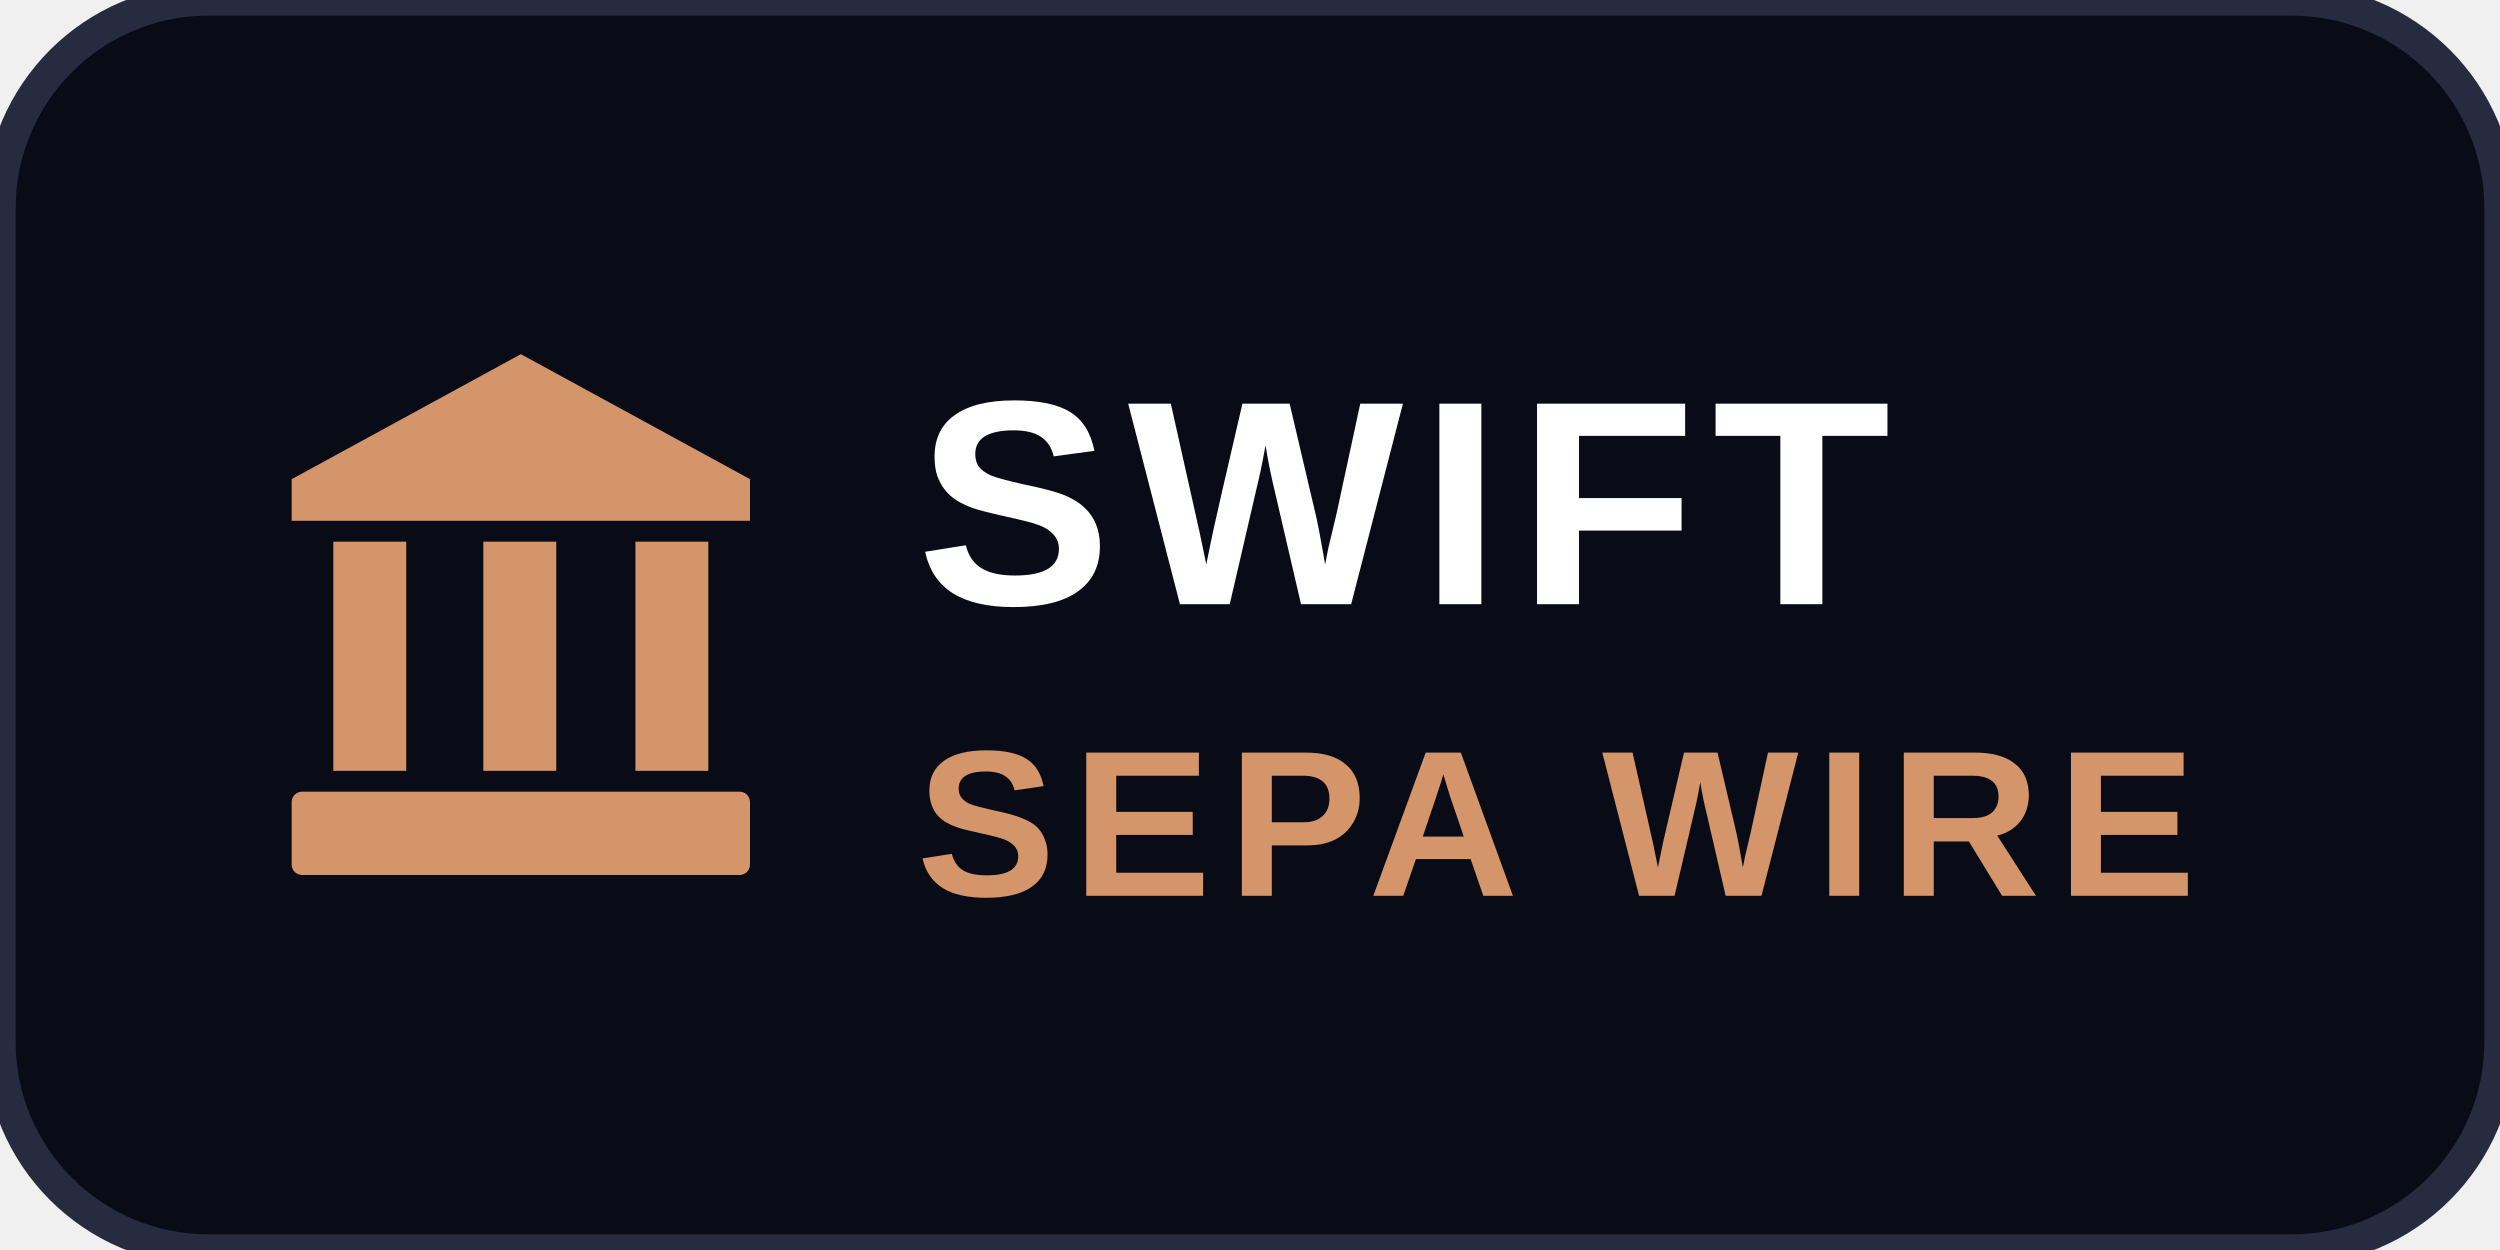
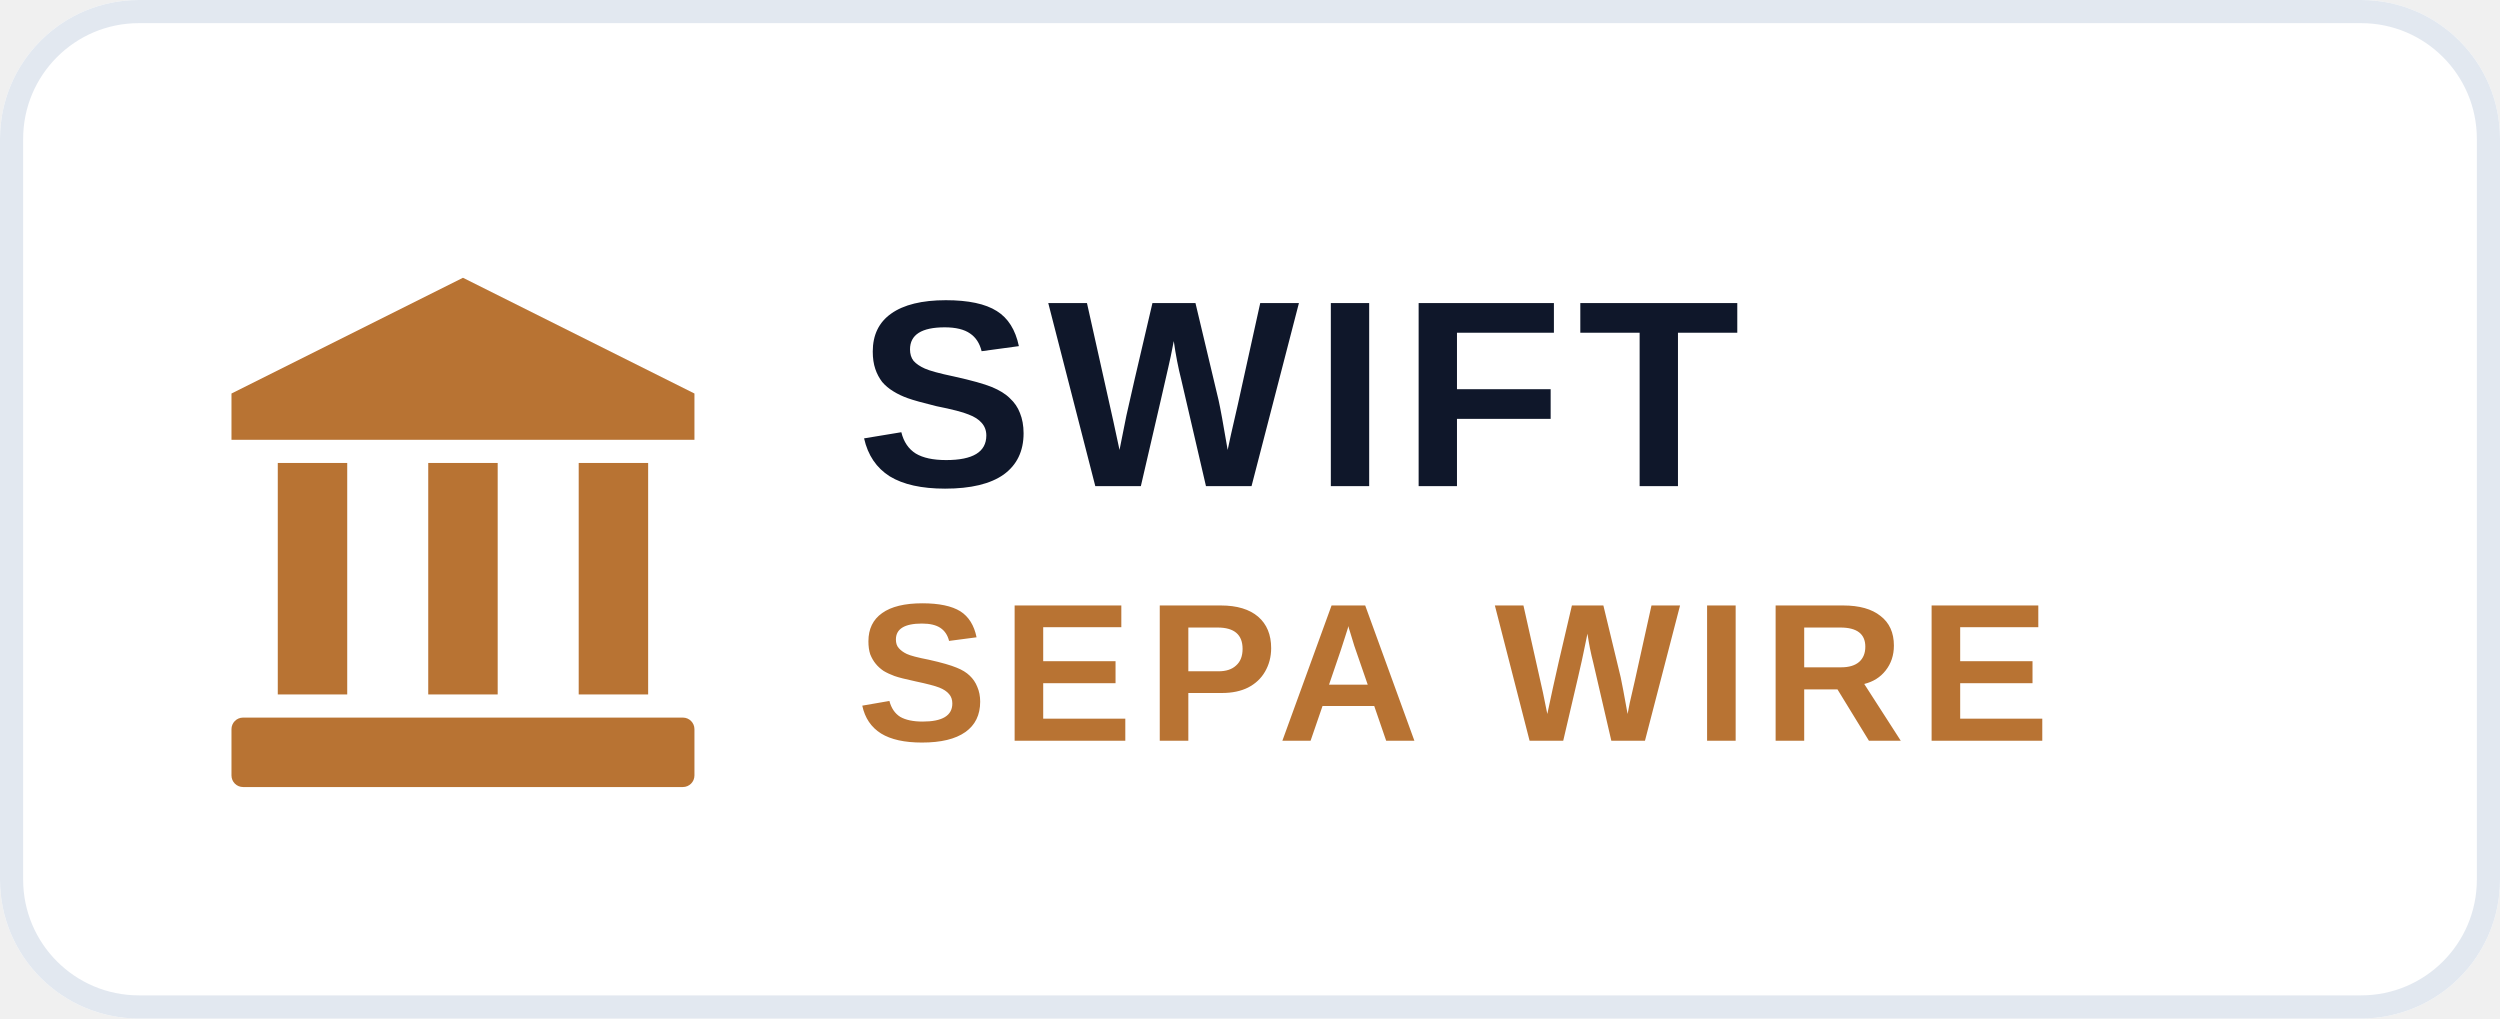
- <svg xmlns="http://www.w3.org/2000/svg" viewBox="0 0 120 60" fill="none">
-   <rect width="120" height="60" rx="10" fill="#090C16" stroke="#262B40" stroke-width="1.5" />
-   <g transform="translate(12, 15)">
-     <path d="M13 2L2 8V10H24V8L13 2Z" fill="#d4956b" />
-     <rect x="4" y="11" width="3.5" height="11" fill="#d4956b" />
-     <rect x="11.2" y="11" width="3.5" height="11" fill="#d4956b" />
-     <rect x="18.5" y="11" width="3.5" height="11" fill="#d4956b" />
-     <rect x="2" y="23" width="22" height="4" rx="0.5" fill="#d4956b" />
+ <svg xmlns="http://www.w3.org/2000/svg" viewBox="0 0 108 44" fill="none">
+   <rect width="108" height="44" rx="6" fill="#FFFFFF" />
+   <rect x="0.5" y="0.5" width="107" height="43" rx="5.5" stroke="#E2E8F0" stroke-width="1" />
+   <g transform="translate(8, 10)">
+     <path d="M12 2L2 7V9H22V7L12 2Z" fill="#B87333" />
+     <rect x="4" y="10" width="3" height="10" fill="#B87333" />
+     <rect x="10.5" y="10" width="3" height="10" fill="#B87333" />
+     <rect x="17" y="10" width="3" height="10" fill="#B87333" />
+     <rect x="2" y="21" width="20" height="3" rx="0.5" fill="#B87333" />
  </g>
-   <text x="44" y="29" fill="#FFFFFF" font-family="'Helvetica Neue', Arial, sans-serif" font-weight="800" font-size="14" letter-spacing="0.8">SWIFT</text>
-   <text x="44" y="43" fill="#d4956b" font-family="'Helvetica Neue', Arial, sans-serif" font-weight="700" font-size="10" letter-spacing="0.8">SEPA WIRE</text>
+   <text x="37" y="21" fill="#0F172A" font-family="'Helvetica Neue', Arial, sans-serif" font-weight="800" font-size="11.5" letter-spacing="0.6">SWIFT</text>
+   <text x="37" y="32" fill="#B87333" font-family="'Helvetica Neue', Arial, sans-serif" font-weight="700" font-size="8.5" letter-spacing="0.6">SEPA WIRE</text>
</svg>
